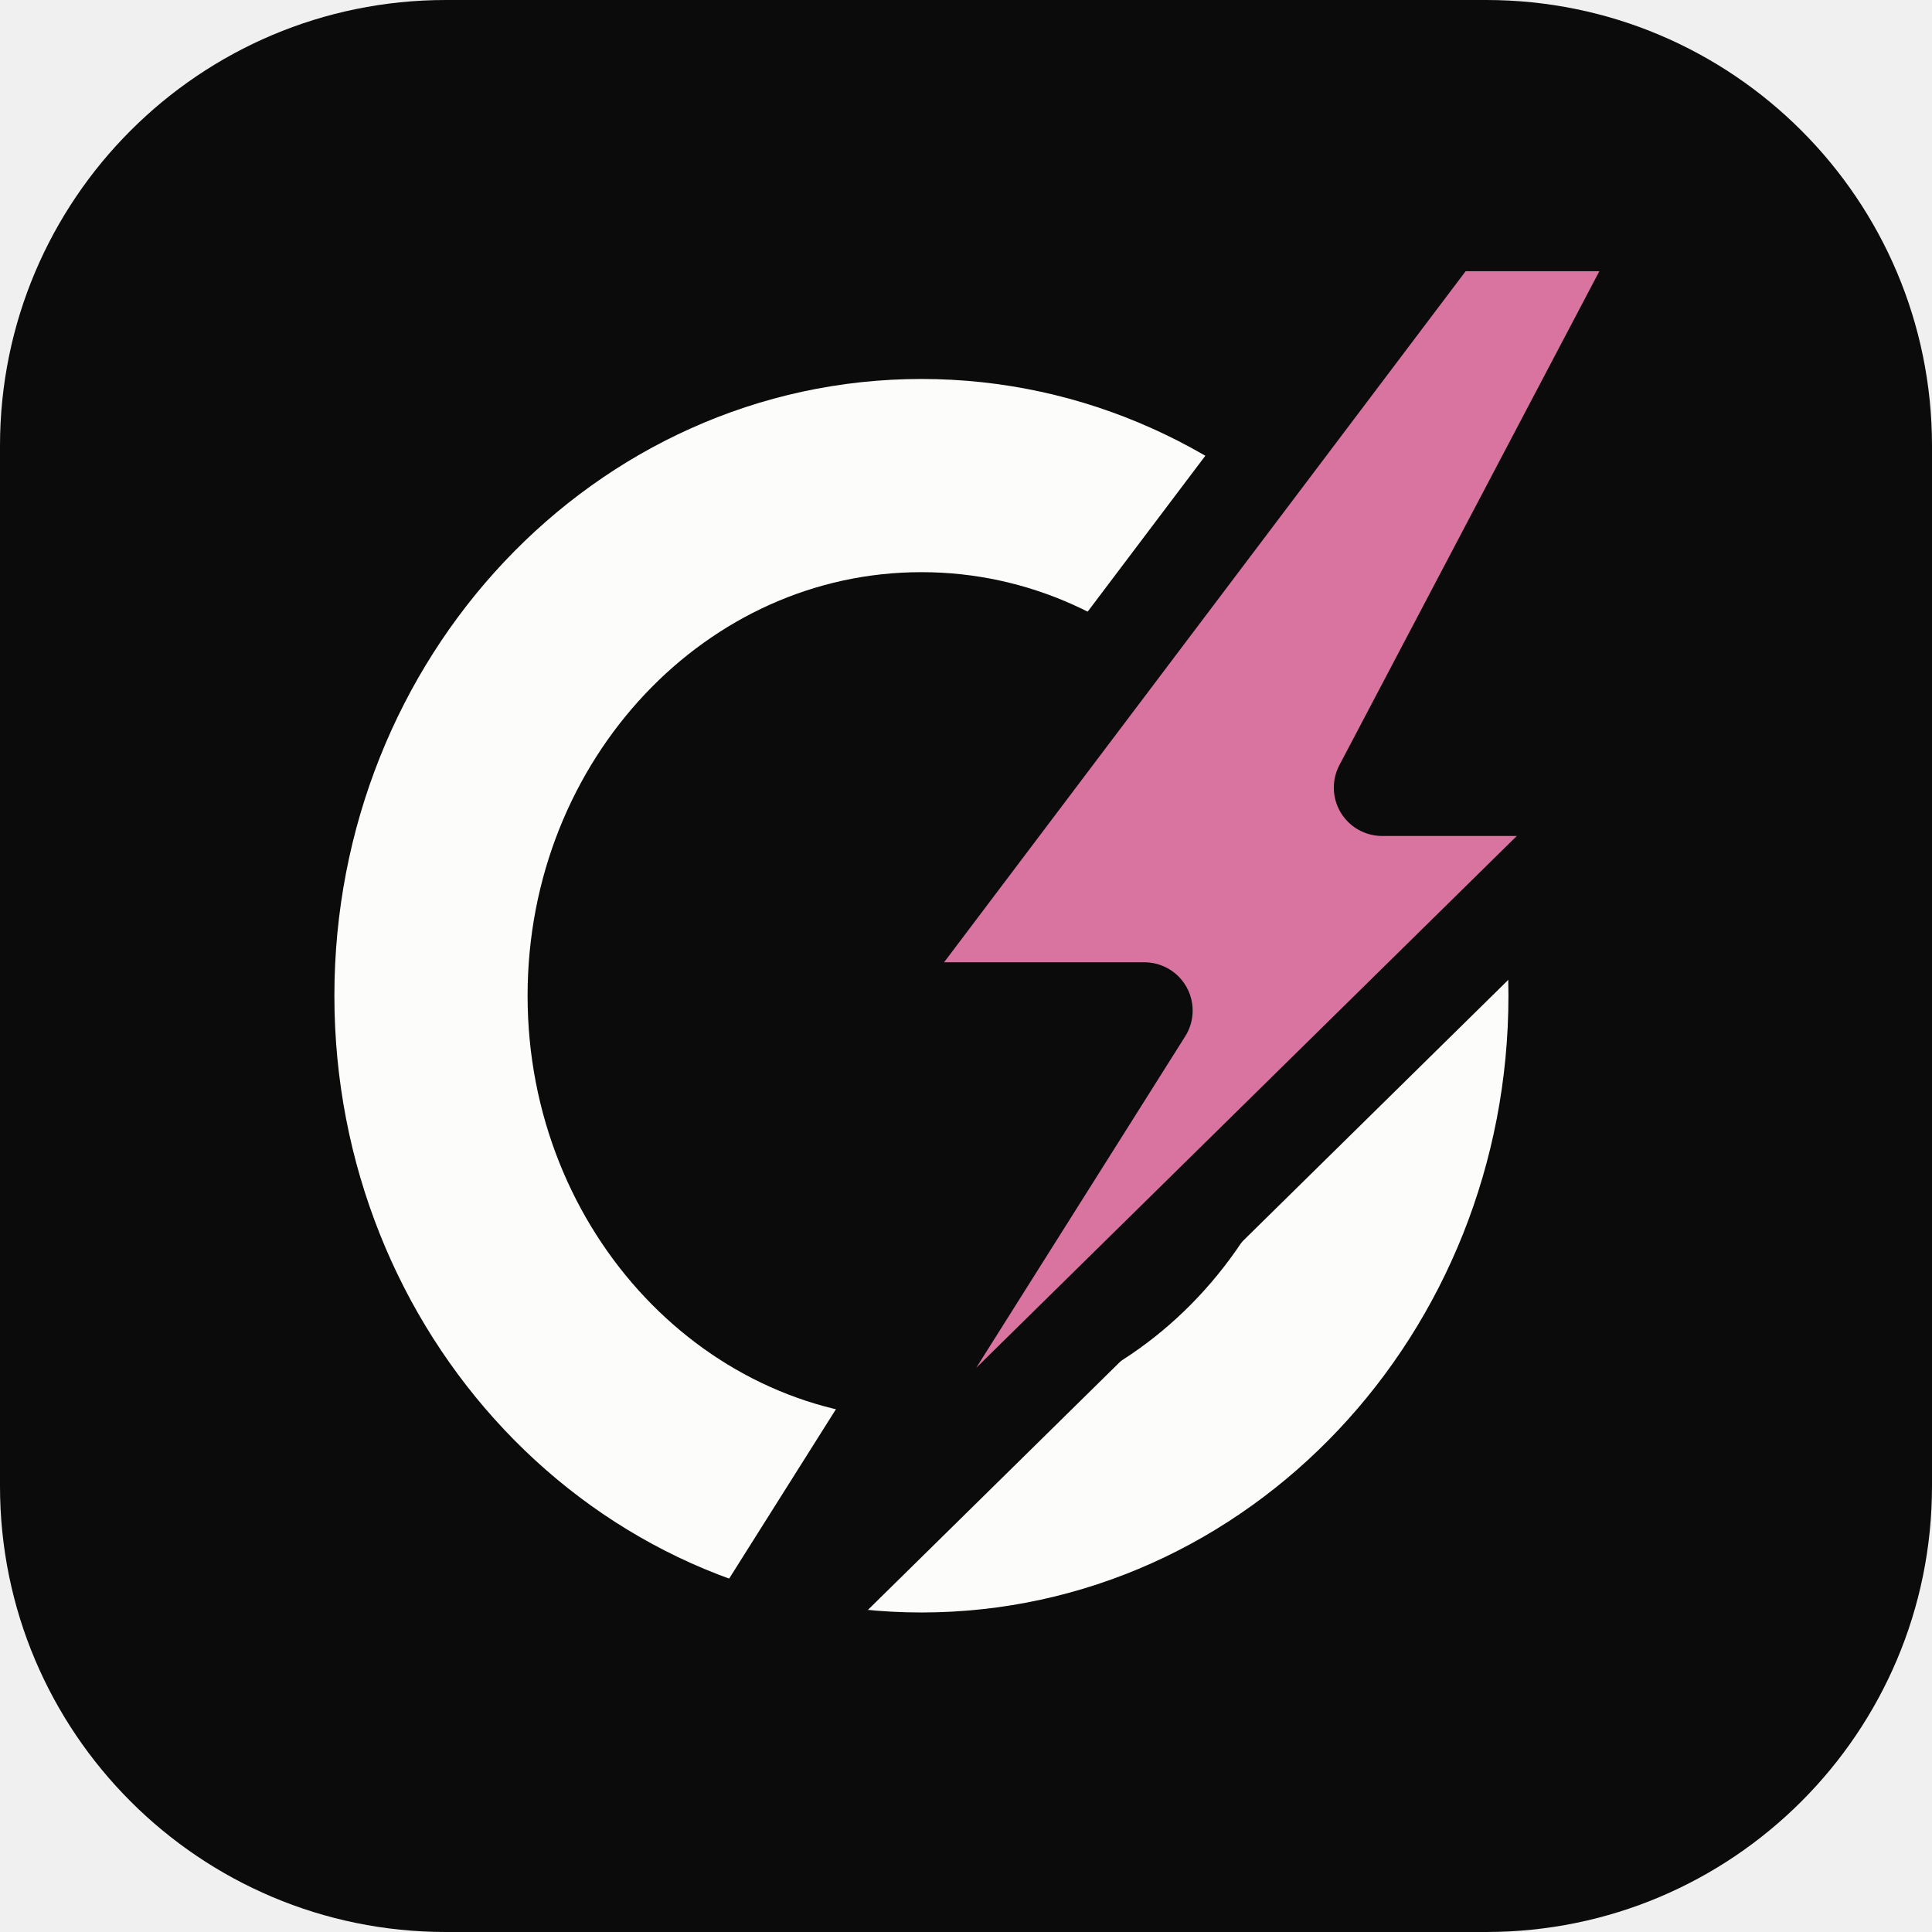
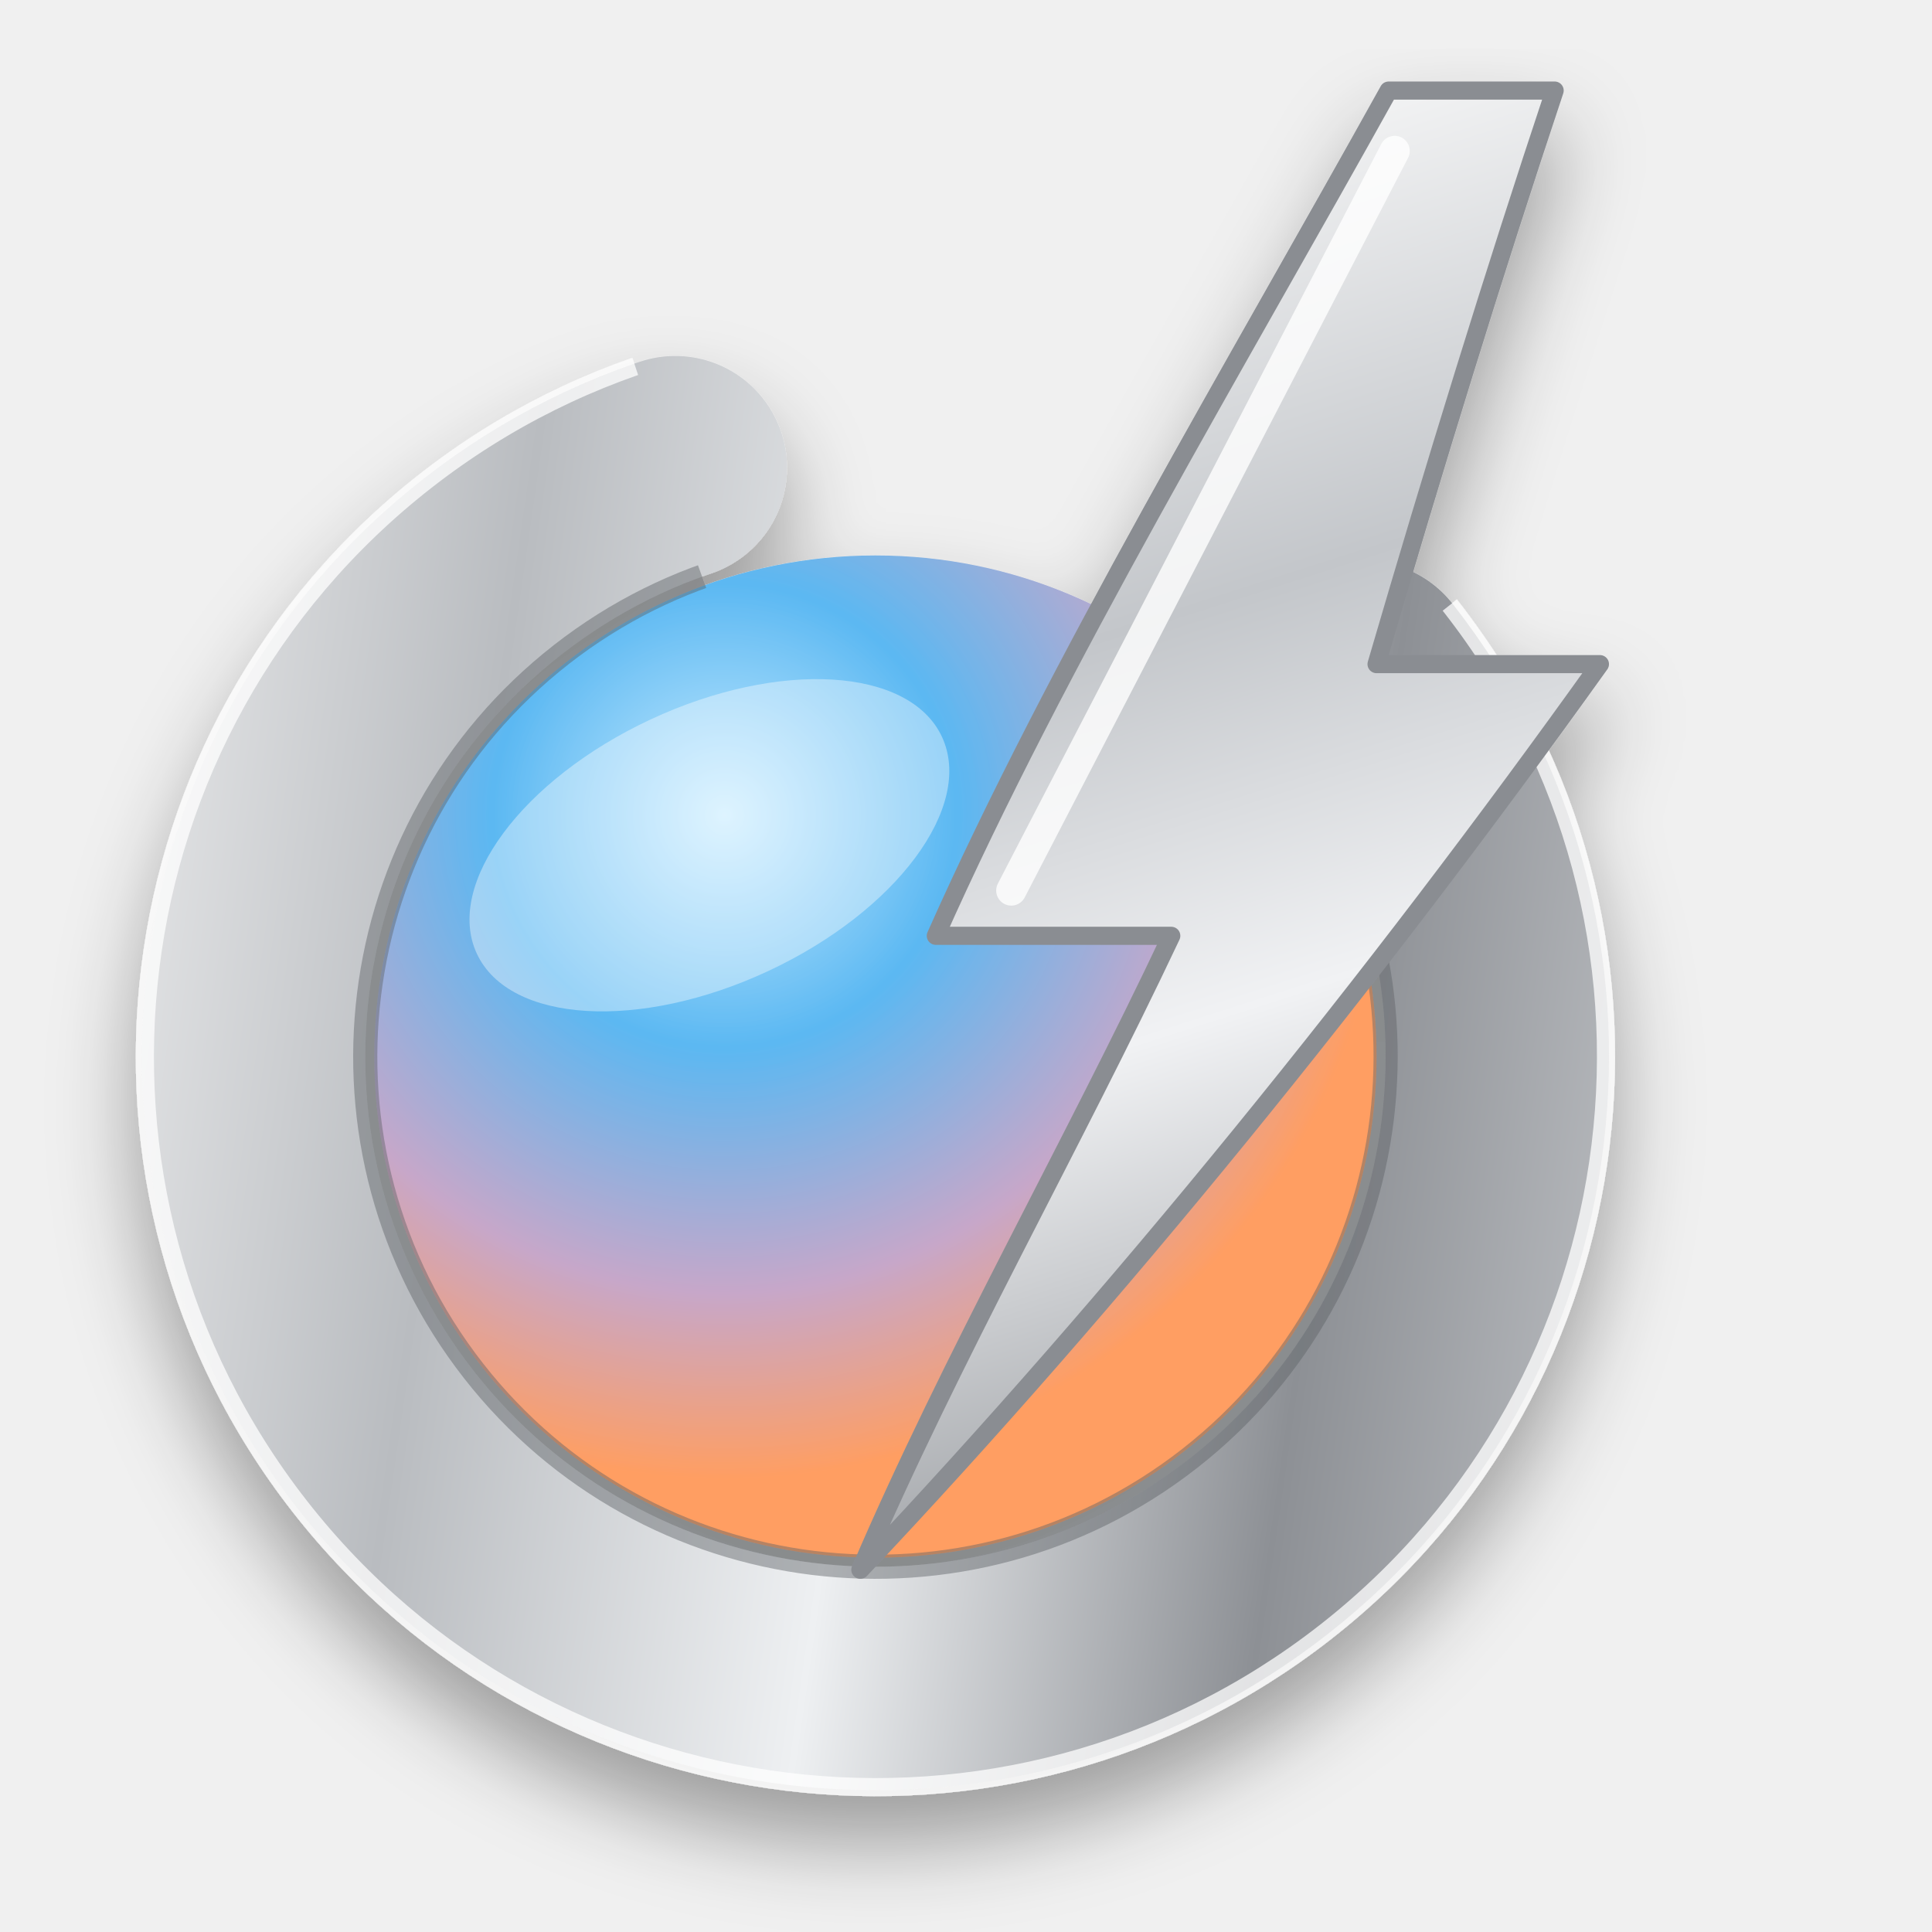
- <svg xmlns="http://www.w3.org/2000/svg" viewBox="0 0 26 26">
-   <rect width="26" height="26" rx="6" fill="#0b0b0b" />
-   <ellipse cx="12.4" cy="13.4" rx="6.6" ry="7" fill="none" stroke="#fcfcfb" stroke-width="2.6" />
-   <path d="M19.4 3 L11.4 13.6 H15.4 L9.6 22.8 L22 10.6 H18.6 L22.6 3 Z" fill="#d9739f" stroke="#0b0b0b" stroke-width="1.3" stroke-linejoin="round" />
+ <svg xmlns="http://www.w3.org/2000/svg" viewBox="0 0 64 64">
+   <defs>
+     <linearGradient id="oelM" x1="8" y1="10" x2="54" y2="58" gradientUnits="userSpaceOnUse">
+       <stop offset="0" stop-color="#fbfbfb" />
+       <stop offset=".28" stop-color="#b9bcc0" />
+       <stop offset=".5" stop-color="#eef0f2" />
+       <stop offset=".72" stop-color="#8d9095" />
+       <stop offset="1" stop-color="#d9dbde" />
+     </linearGradient>
+     <linearGradient id="oelB" x1="36" y1="2" x2="52" y2="52" gradientUnits="userSpaceOnUse">
+       <stop offset="0" stop-color="#ffffff" />
+       <stop offset=".35" stop-color="#c3c6ca" />
+       <stop offset=".6" stop-color="#f1f2f4" />
+       <stop offset="1" stop-color="#7f8388" />
+     </linearGradient>
+     <radialGradient id="oelG" cx="24" cy="27" r="22" gradientUnits="userSpaceOnUse">
+       <stop offset="0" stop-color="#c9ecff" />
+       <stop offset=".35" stop-color="#5bb8f2" />
+       <stop offset=".72" stop-color="#c7a7c9" />
+       <stop offset="1" stop-color="#ff9e62" />
+     </radialGradient>
+     <filter id="oelS" x="-20%" y="-20%" width="140%" height="150%">
+       <feDropShadow dx="0" dy="1.6" stdDeviation="1.4" flood-color="#000" flood-opacity=".35" />
+     </filter>
+   </defs>
+   <g filter="url(#oelS)">
+     <circle cx="29" cy="35" r="16.6" fill="url(#oelG)" />
+     <ellipse cx="23.5" cy="28" rx="8.5" ry="4.6" fill="#fff" opacity=".38" transform="rotate(-25 23.5 28)" />
+     <circle cx="29" cy="35" r="20.6" fill="none" stroke="url(#oelM)" stroke-width="7.4" stroke-linecap="round" stroke-dasharray="104 25.4" transform="rotate(-38 29 35)" />
+     <circle cx="29" cy="35" r="24.2" fill="none" stroke="#fff" stroke-opacity=".75" stroke-width=".6" stroke-dasharray="122 30" transform="rotate(-38 29 35)" />
+     <circle cx="29" cy="35" r="16.9" fill="none" stroke="#5f6368" stroke-opacity=".45" stroke-width=".8" stroke-dasharray="85 21" transform="rotate(-38 29 35)" />
+     <path d="M46 3 C41 12 35 22 31 31 H38.8 C35.5 38 31.5 45 28.5 52 C37 43 45.5 32.5 53 22 H45.6 C47.5 15.5 49.5 9 51.5 3 Z" fill="url(#oelB)" stroke="#8a8d92" stroke-width=".6" stroke-linejoin="round" />
+     <path d="M46.2 5 L33.5 29.5" stroke="#fff" stroke-width="1" stroke-linecap="round" opacity=".8" />
+   </g>
</svg>
